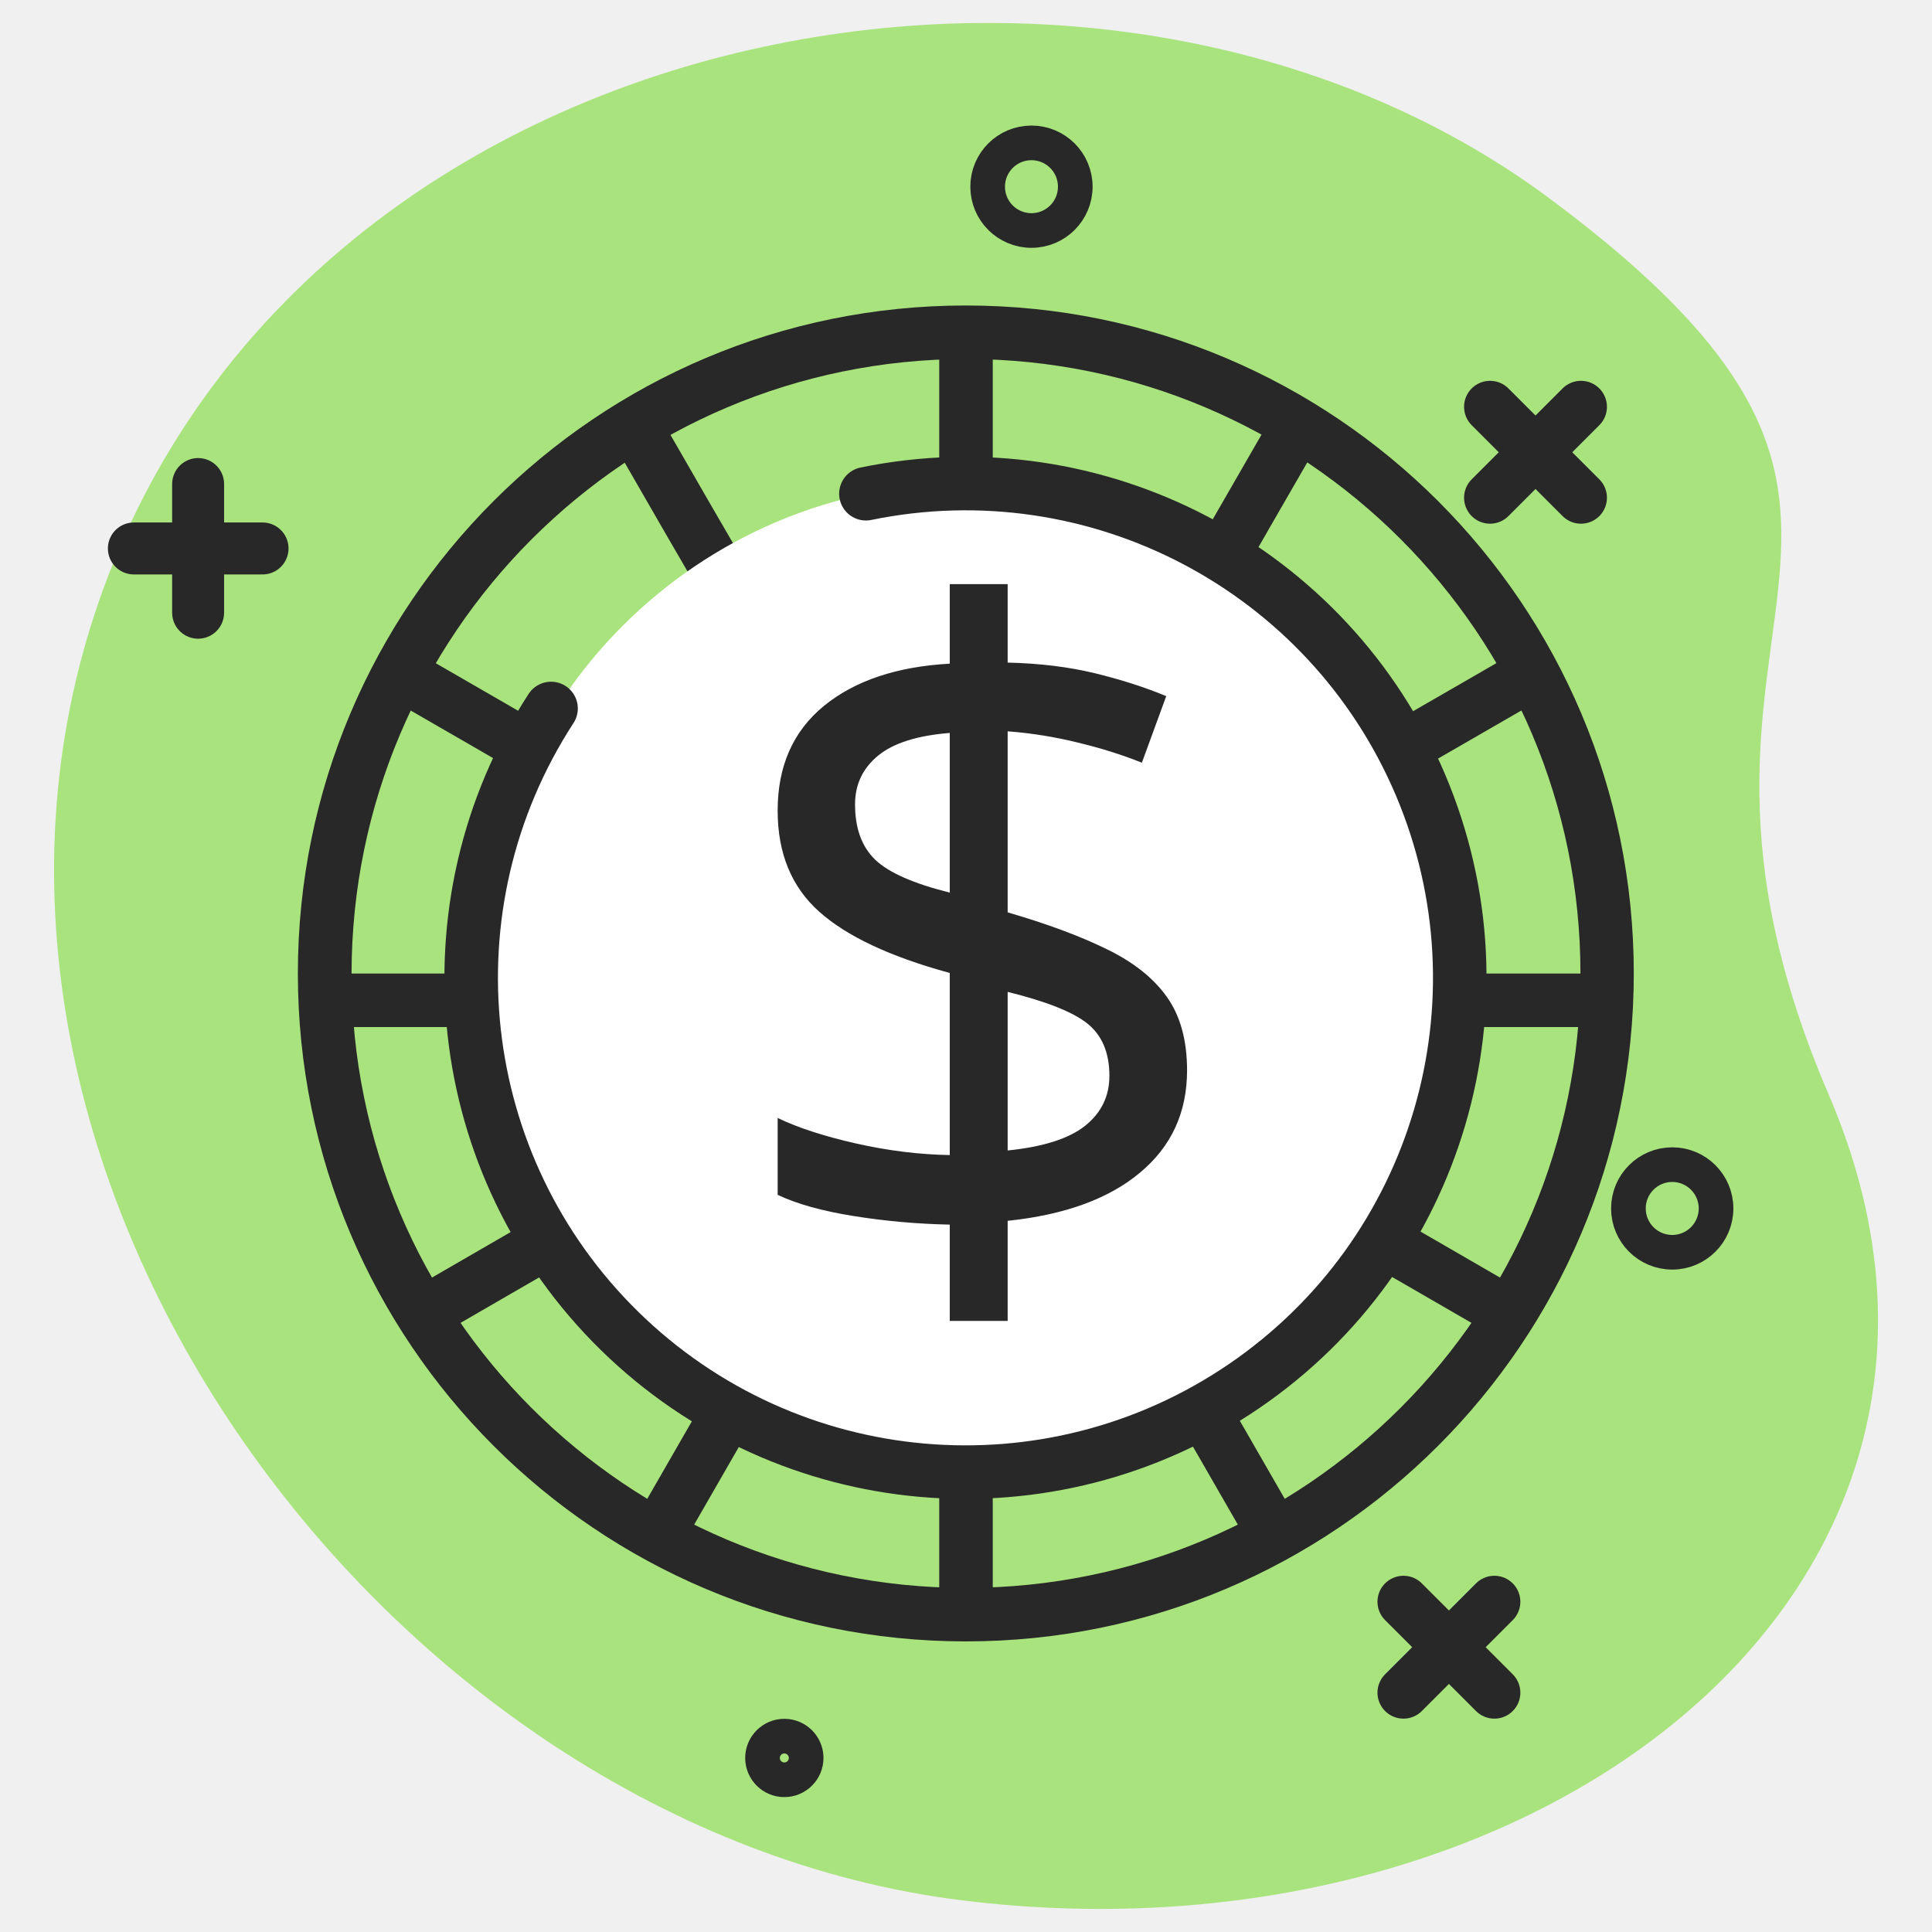
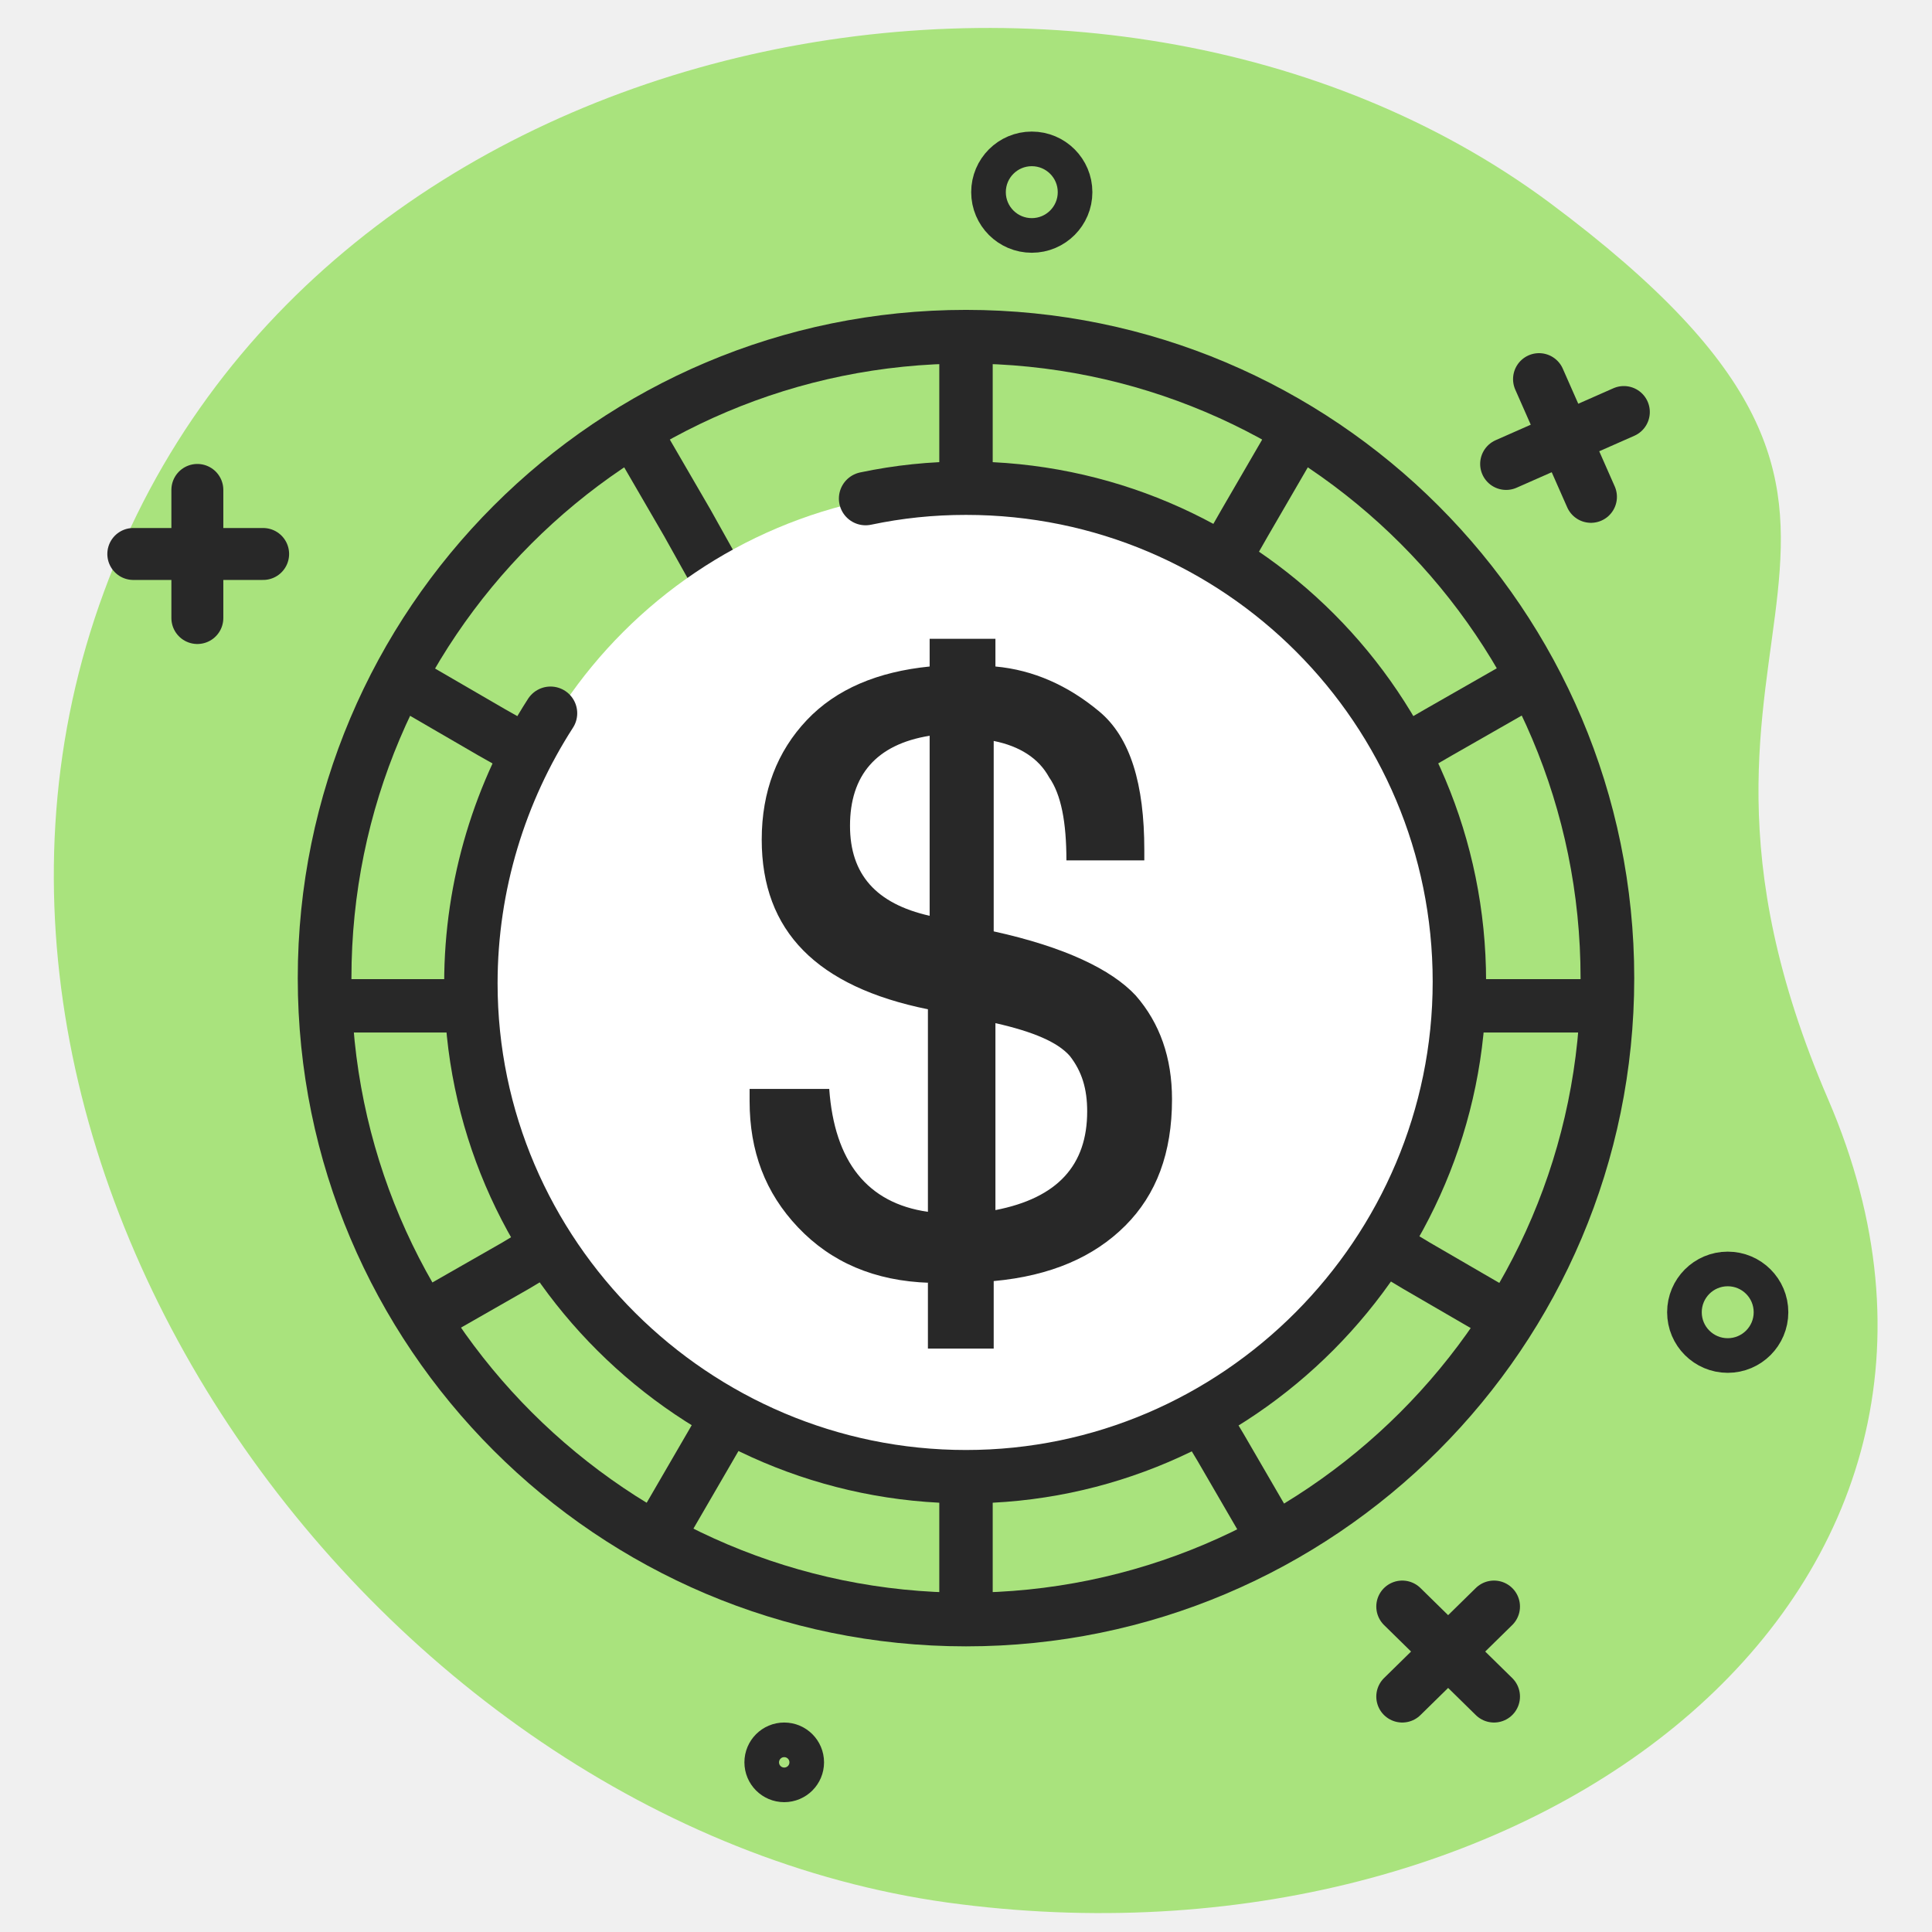
- <svg xmlns="http://www.w3.org/2000/svg" viewBox="0 0 111.56 111.56">
-   <defs>
-     <style>.cls-1{fill:#a9e37d;}.cls-2,.cls-3,.cls-6{fill:none;}.cls-2,.cls-3,.cls-4,.cls-6,.cls-8{stroke:#282828;stroke-miterlimit:10;}.cls-2,.cls-3,.cls-4,.cls-8{stroke-linecap:round;}.cls-2,.cls-4{stroke-width:3px;}.cls-3{stroke-width:2px;}.cls-4,.cls-5,.cls-9{fill:#282828;}.cls-6,.cls-8{stroke-width:3.09px;}.cls-7,.cls-8{fill:#fff;}.cls-9{font-size:52.07px;font-family:Rockwell;}</style>
-   </defs>
-   <g id="All">
-     <path class="cls-1" d="M105.6,63.22C117.76,91.51,89,113.88,55.54,109.73S-6.16,67,6,33.91,63.54-7.81,89.45,11.44,93.45,34.92,105.6,63.22Z" />
-     <line class="cls-2" x1="81.04" y1="92.49" x2="86.29" y2="97.74" />
-     <line class="cls-2" x1="86.29" y1="92.49" x2="81.04" y2="97.74" />
-     <line class="cls-2" x1="86.04" y1="23.49" x2="91.29" y2="28.74" />
-     <line class="cls-2" x1="91.29" y1="23.49" x2="86.04" y2="28.74" />
-     <circle class="cls-3" cx="96.56" cy="69.78" r="2.53" />
-     <circle class="cls-3" cx="59.56" cy="10.78" r="2.53" />
-     <circle class="cls-3" cx="45.29" cy="101.51" r="1.26" />
-     <line class="cls-4" x1="11.44" y1="27.95" x2="11.44" y2="35.38" />
-     <line class="cls-4" x1="15.16" y1="31.67" x2="7.73" y2="31.67" />
-   </g>
-   <g id="Coin">
-     <path class="cls-5" d="M55.78,20.73A35.48,35.48,0,1,1,20.3,56.21,35.52,35.52,0,0,1,55.78,20.73m0-3.09A38.57,38.57,0,1,0,94.34,56.21,38.57,38.57,0,0,0,55.78,17.64Z" />
-     <polyline class="cls-6" points="55.78 84.99 55.78 85 55.78 87.07 55.78 94.27" />
-     <polyline class="cls-6" points="55.78 28.98 55.78 27.94 55.78 25.36 55.78 18.16" />
-     <polyline class="cls-6" points="69.55 81.61 69.64 81.76 70.54 83.31 74.13 89.55" />
-     <polyline class="cls-6" points="36.09 23.65 39.69 29.9 41.64 33.26" />
-     <polyline class="cls-6" points="80.1 71.8 80.28 71.9 81.8 72.77 88.04 76.38" />
-     <polyline class="cls-6" points="31.77 43.89 30.71 43.29 28.42 41.96 22.18 38.36" />
-     <polyline class="cls-6" points="84.54 57.76 84.55 57.76 86.59 57.76 93.8 57.76" />
-     <polyline class="cls-6" points="28.54 57.76 27.53 57.76 24.96 57.76 17.76 57.76" />
-     <polyline class="cls-6" points="89.38 38.36 83.14 41.96 81.23 43.06 80.95 43.22" />
-     <polyline class="cls-6" points="23.52 76.38 29.76 72.77 31.82 71.58 32.42 71.24" />
-     <polyline class="cls-6" points="75.46 23.65 71.86 29.9 70.67 31.97 70.32 32.58" />
-     <polyline class="cls-6" points="37.43 89.55 41.02 83.31 42.13 81.39 42.3 81.11" />
-     <circle class="cls-7" cx="55.78" cy="55.95" r="28.03" />
-     <path class="cls-8" d="M50,28.51a28.54,28.54,0,1,1-18.18,12.4" />
-     <text class="cls-9" transform="translate(41.67 73.26)">$</text>
+ <svg xmlns="http://www.w3.org/2000/svg" version="1.1" id="Layer_1" x="0" y="0" viewBox="0 0 111.6 111.6" xml:space="preserve">
+   <style>.st25,.st26{fill:none;stroke:#282828;stroke-width:3;stroke-linecap:round;stroke-miterlimit:10}.st26{stroke-width:2}.st32{fill:#282828}.st33{fill:none;stroke:#282828;stroke-width:3.085;stroke-miterlimit:10}</style>
+   <path d="M105.6 63.5C117.8 91.8 89 114.2 55.5 110 22.1 105.9-6.2 67.3 6 34.2 18.1 1.1 63.6-7.5 89.5 11.7c25.9 19.3 3.9 23.5 16.1 51.8z" fill="#a9e37d" />
+   <path class="st25" d="M81 92.8l5.3 5.2M86.3 92.8L81 98M88.9 21.9l3 6.8M93.8 23.8l-6.8 3" />
+   <circle class="st26" cx="99.8" cy="75.8" r="2.5" />
+   <circle class="st26" cx="59.6" cy="11.1" r="2.5" />
+   <circle class="st26" cx="45.3" cy="101.8" r="1.3" />
+   <path class="st25" d="M11.4 28.3v7.4M15.2 32H7.7" />
+   <path class="st32" d="M55.8 21c19.6 0 35.5 15.9 35.5 35.5S75.3 92 55.8 92 20.3 76.1 20.3 56.5 36.2 21 55.8 21m0-3.1c-21.3 0-38.6 17.3-38.6 38.6s17.3 38.6 38.6 38.6 38.6-17.3 38.6-38.6-17.3-38.6-38.6-38.6z" />
+   <path class="st33" d="M55.8 85.3v9.3M55.8 29.3V18.5M69.5 81.9l.1.2.9 1.5 3.6 6.2M36.1 24l3.6 6.2 1.9 3.4M80.1 72.1l.2.1 1.5.9 6.2 3.6M31.8 44.2l-1.1-.6-2.3-1.3-6.2-3.6M84.5 58.1h9.3M28.5 58.1H17.8M89.4 38.7l-6.3 3.6-1.9 1.1-.2.1M23.5 76.7l6.3-3.6 2-1.2.6-.4M75.5 24l-3.6 6.2-1.2 2.1-.4.6M37.4 89.8l3.6-6.2 1.1-1.9.2-.3" />
+   <circle cx="55.8" cy="56.3" r="28" fill="#fff" />
+   <path d="M50 28.8c1.9-.4 3.8-.6 5.8-.6 15.8 0 28.5 12.8 28.5 28.5S71.5 85.3 55.8 85.3 27.2 72.5 27.2 56.8c0-5.7 1.7-11.1 4.6-15.6" fill="#fff" stroke="#282828" stroke-width="3.085" stroke-linecap="round" stroke-miterlimit="10" />
+   <g>
+     <path class="st32" d="M53.7 74.1c-3.2-.1-5.7-1.2-7.6-3.2-1.9-2-2.8-4.4-2.8-7.3v-.7h4.6c.3 4.2 2.2 6.6 5.7 7.1V58.3C47.2 57 44 53.8 44 48.5c0-2.8.9-5.1 2.6-6.9 1.7-1.8 4.1-2.8 7.1-3.1v-1.6h3.8v1.6c2.2.2 4.2 1.1 6 2.6 1.8 1.5 2.6 4.2 2.6 8v.6h-4.5c0-2.2-.3-3.8-1-4.8-.6-1.1-1.7-1.8-3.2-2.1v11c4.1.9 6.8 2.2 8.2 3.7 1.4 1.6 2.1 3.6 2.1 6 0 3.1-.9 5.5-2.7 7.3s-4.3 2.9-7.6 3.2v3.9h-3.8v-3.8zm0-21.2V42.5c-3.1.5-4.6 2.3-4.6 5.2 0 2.8 1.5 4.5 4.6 5.2zm3.8 6.2v10.8c3.6-.7 5.3-2.6 5.3-5.7 0-1.3-.3-2.3-1-3.2-.7-.8-2.1-1.4-4.3-1.9z" />
  </g>
</svg>
